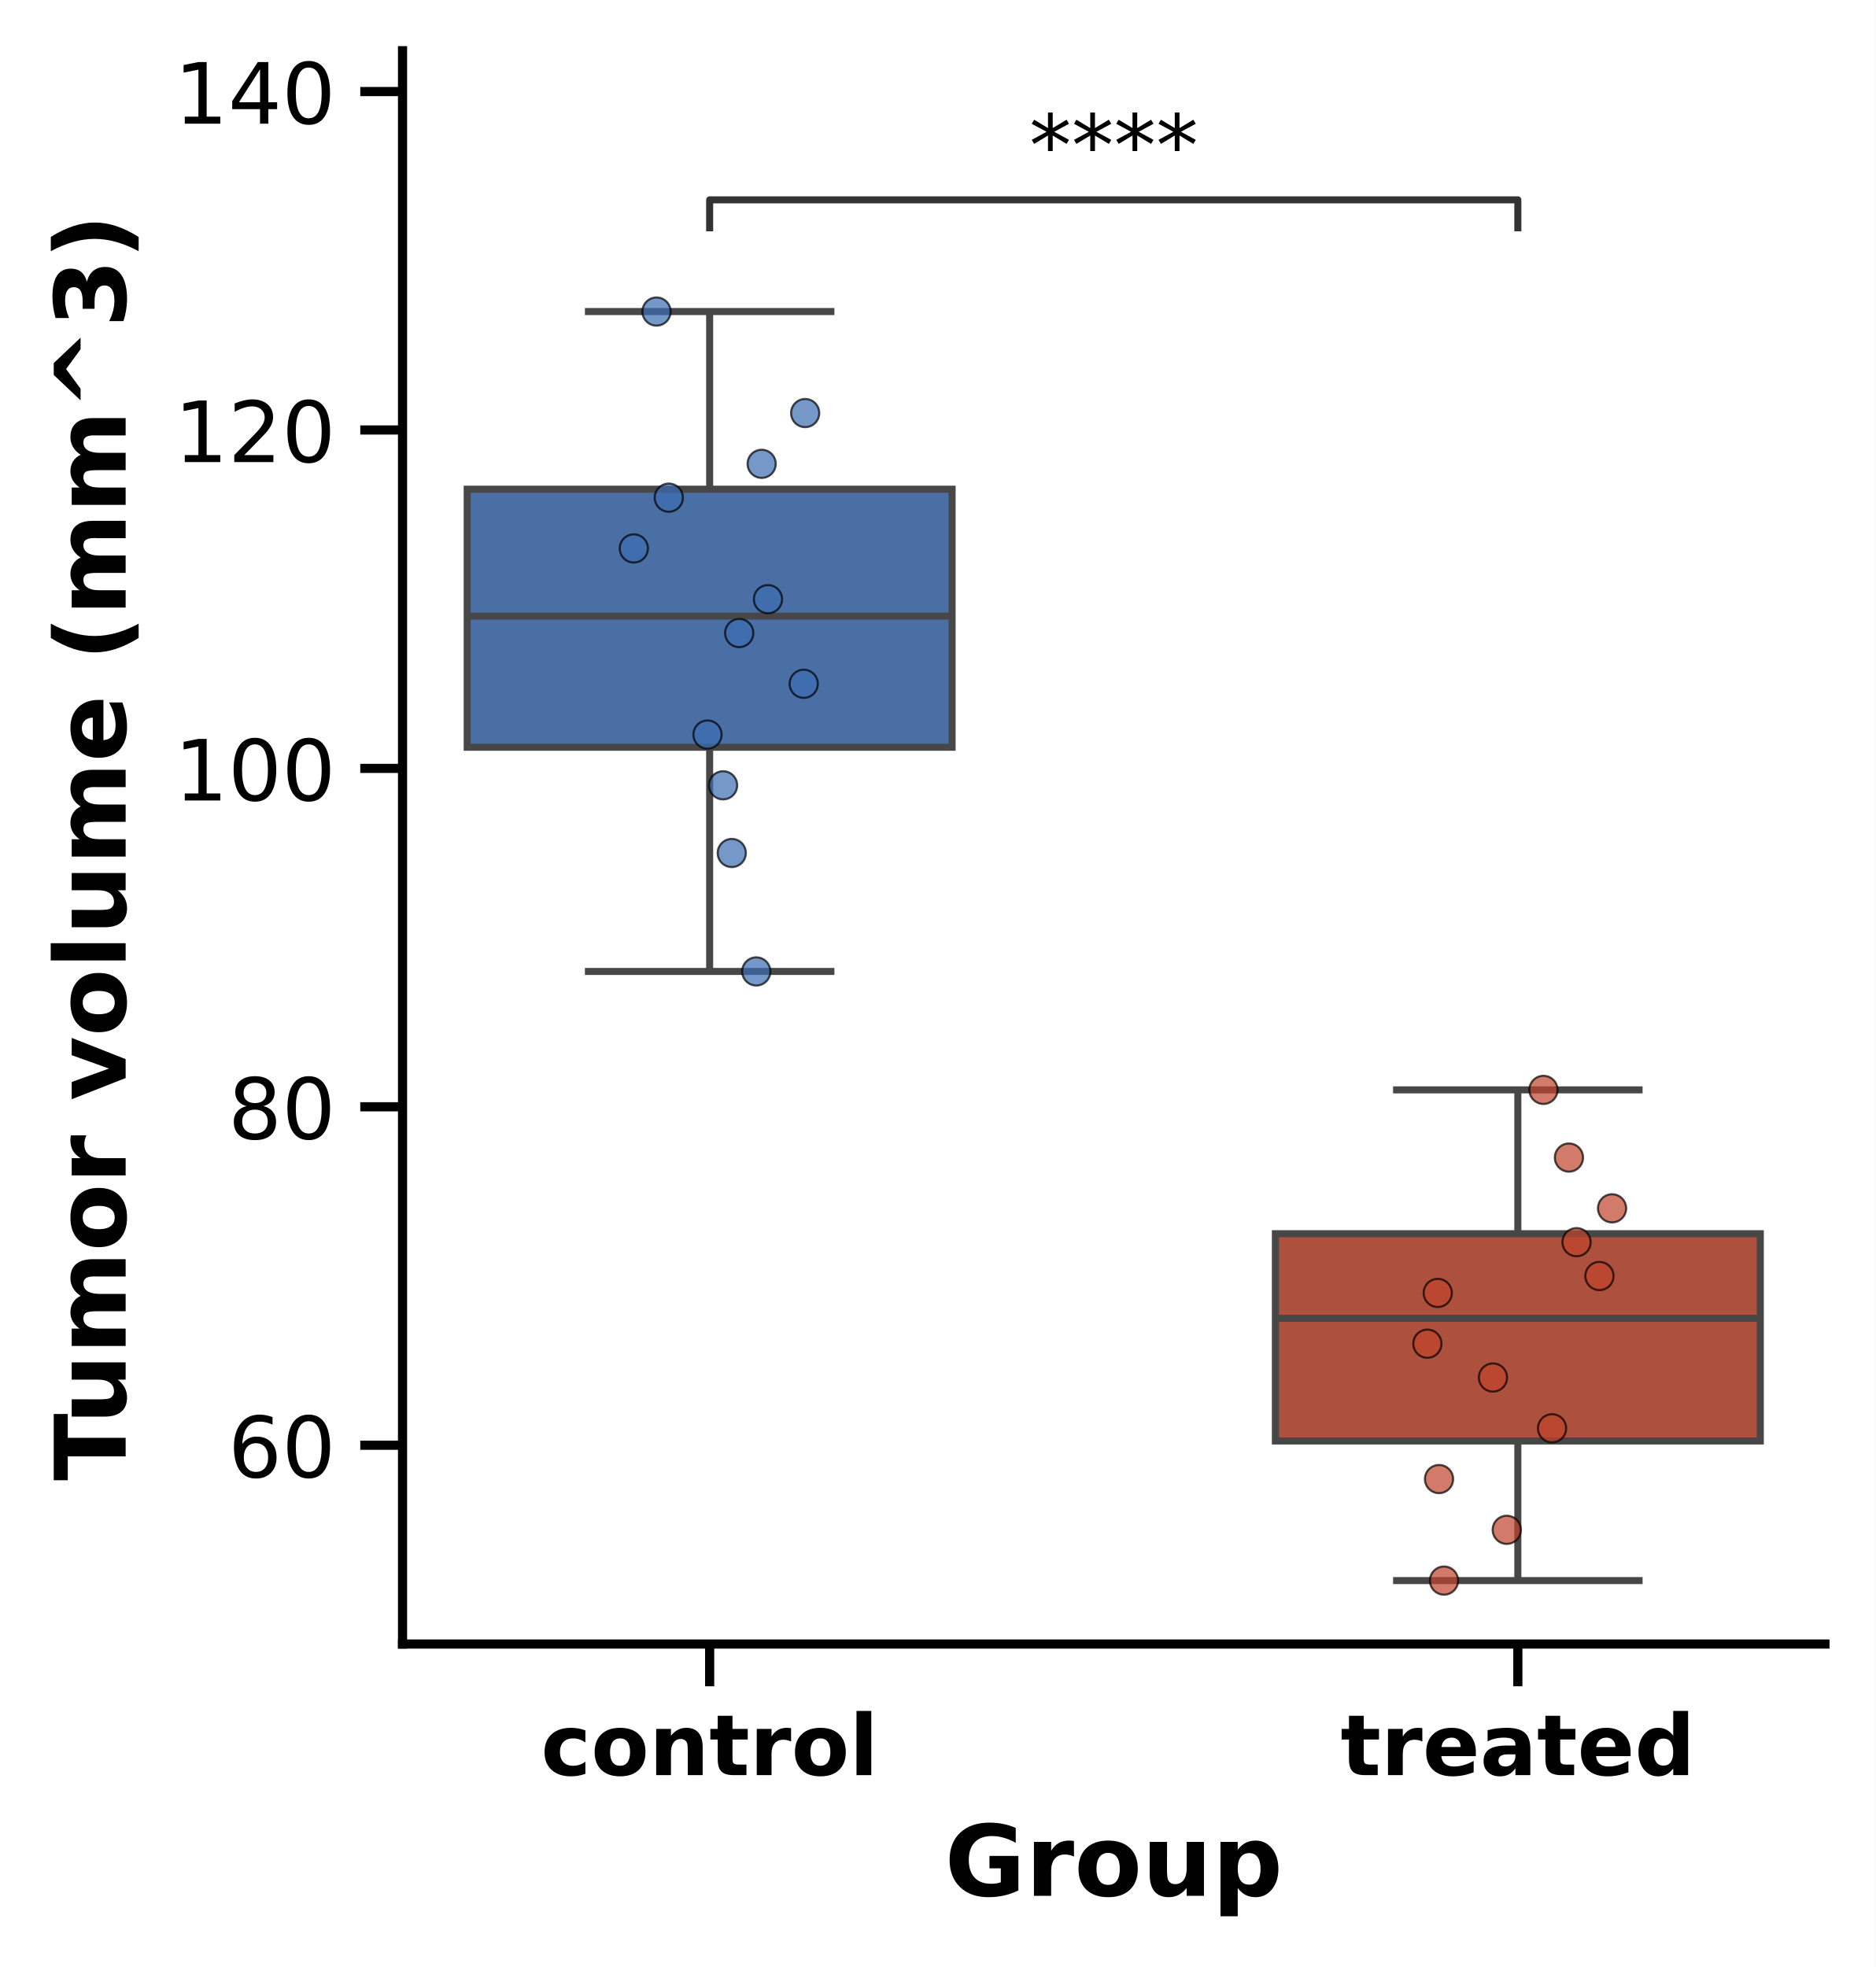
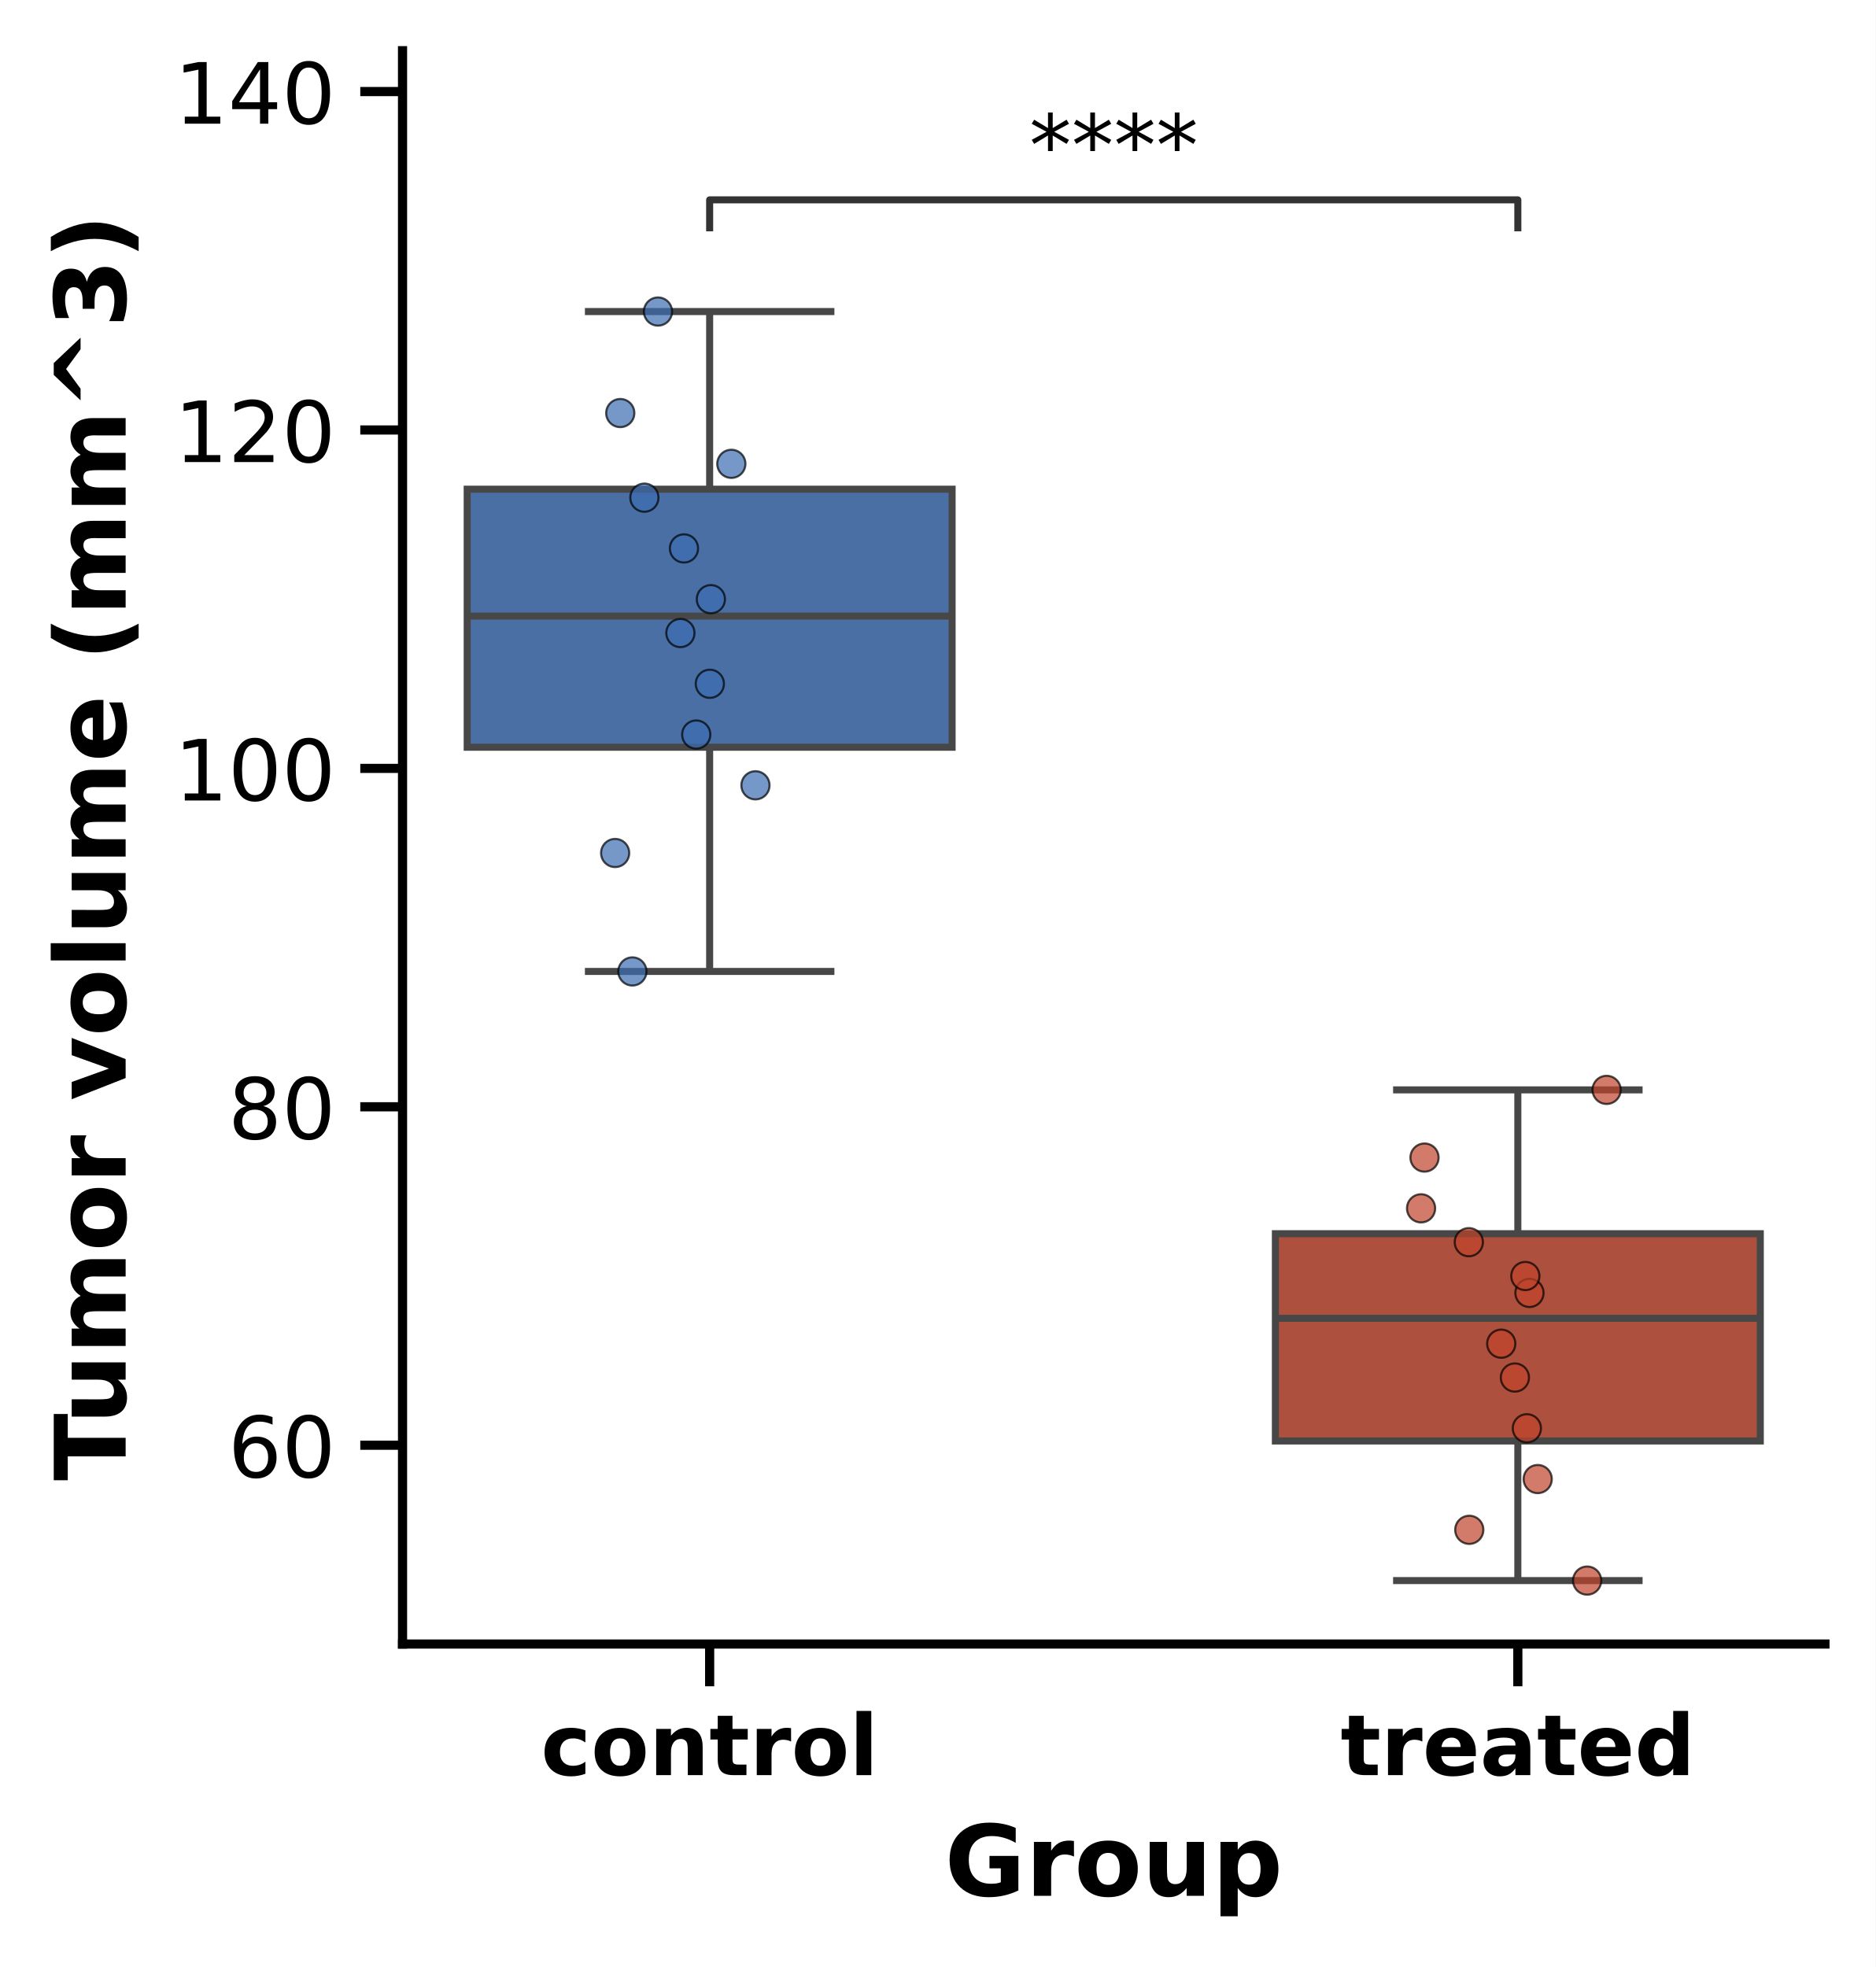
<svg xmlns="http://www.w3.org/2000/svg" xmlns:xlink="http://www.w3.org/1999/xlink" width="266.314pt" height="279.323pt" viewBox="0 0 266.314 279.323" version="1.1">
  <defs>
    <style type="text/css">*{stroke-linejoin: round; stroke-linecap: butt}</style>
  </defs>
  <g id="figure_1">
    <g id="patch_1">
      <path d="M 0 279.323  L 266.314 279.323  L 266.314 0  L 0 0  z " style="fill: #ffffff" />
    </g>
    <g id="axes_1">
      <g id="patch_2">
        <path d="M 57.154 233.46  L 259.114 233.46  L 259.114 7.2  L 57.154 7.2  z " style="fill: #ffffff" />
      </g>
      <g id="matplotlib.axis_1">
        <g id="xtick_1">
          <g id="line2d_1">
            <defs>
-               <path id="mb9edd3dee9" d="M 0 0  L 0 6  " style="stroke: #000000; stroke-width: 1.3" />
+               <path id="m0d1cd78331" d="M 0 0  L 0 6  " style="stroke: #000000; stroke-width: 1.3" />
            </defs>
            <g>
-               <use xlink:href="#mb9edd3dee9" x="100.759" y="233.46" style="stroke: #000000; stroke-width: 1.3" />
+               <use xlink:href="#m0d1cd78331" x="100.759" y="233.46" style="stroke: #000000; stroke-width: 1.3" />
            </g>
          </g>
          <g id="text_1">
            <g transform="translate(76.80344 252.0781) scale(0.12 -0.12)">
              <defs>
                <path id="DejaVuSans-Bold-63" d="M 3366 3391  L 3366 2478  Q 3138 2634 2908 2709  Q 2678 2784 2431 2784  Q 1963 2784 1702 2511  Q 1441 2238 1441 1747  Q 1441 1256 1702 982  Q 1963 709 2431 709  Q 2694 709 2930 787  Q 3166 866 3366 1019  L 3366 103  Q 3103 6 2833 -42  Q 2563 -91 2291 -91  Q 1344 -91 809 395  Q 275 881 275 1747  Q 275 2613 809 3098  Q 1344 3584 2291 3584  Q 2566 3584 2833 3536  Q 3100 3488 3366 3391  z " transform="scale(0.015625)" />
                <path id="DejaVuSans-Bold-6f" d="M 2203 2784  Q 1831 2784 1636 2517  Q 1441 2250 1441 1747  Q 1441 1244 1636 976  Q 1831 709 2203 709  Q 2569 709 2762 976  Q 2956 1244 2956 1747  Q 2956 2250 2762 2517  Q 2569 2784 2203 2784  z M 2203 3584  Q 3106 3584 3614 3096  Q 4122 2609 4122 1747  Q 4122 884 3614 396  Q 3106 -91 2203 -91  Q 1297 -91 786 396  Q 275 884 275 1747  Q 275 2609 786 3096  Q 1297 3584 2203 3584  z " transform="scale(0.015625)" />
                <path id="DejaVuSans-Bold-6e" d="M 4056 2131  L 4056 0  L 2931 0  L 2931 347  L 2931 1631  Q 2931 2084 2911 2256  Q 2891 2428 2841 2509  Q 2775 2619 2662 2680  Q 2550 2741 2406 2741  Q 2056 2741 1856 2470  Q 1656 2200 1656 1722  L 1656 0  L 538 0  L 538 3500  L 1656 3500  L 1656 2988  Q 1909 3294 2193 3439  Q 2478 3584 2822 3584  Q 3428 3584 3742 3212  Q 4056 2841 4056 2131  z " transform="scale(0.015625)" />
                <path id="DejaVuSans-Bold-74" d="M 1759 4494  L 1759 3500  L 2913 3500  L 2913 2700  L 1759 2700  L 1759 1216  Q 1759 972 1856 886  Q 1953 800 2241 800  L 2816 800  L 2816 0  L 1856 0  Q 1194 0 917 276  Q 641 553 641 1216  L 641 2700  L 84 2700  L 84 3500  L 641 3500  L 641 4494  L 1759 4494  z " transform="scale(0.015625)" />
                <path id="DejaVuSans-Bold-72" d="M 3138 2547  Q 2991 2616 2845 2648  Q 2700 2681 2553 2681  Q 2122 2681 1889 2404  Q 1656 2128 1656 1613  L 1656 0  L 538 0  L 538 3500  L 1656 3500  L 1656 2925  Q 1872 3269 2151 3426  Q 2431 3584 2822 3584  Q 2878 3584 2943 3579  Q 3009 3575 3134 3559  L 3138 2547  z " transform="scale(0.015625)" />
                <path id="DejaVuSans-Bold-6c" d="M 538 4863  L 1656 4863  L 1656 0  L 538 0  L 538 4863  z " transform="scale(0.015625)" />
              </defs>
              <use xlink:href="#DejaVuSans-Bold-63" />
              <use xlink:href="#DejaVuSans-Bold-6f" transform="translate(59.27734 0)" />
              <use xlink:href="#DejaVuSans-Bold-6e" transform="translate(127.9785 0)" />
              <use xlink:href="#DejaVuSans-Bold-74" transform="translate(199.1699 0)" />
              <use xlink:href="#DejaVuSans-Bold-72" transform="translate(246.9727 0)" />
              <use xlink:href="#DejaVuSans-Bold-6f" transform="translate(296.2891 0)" />
              <use xlink:href="#DejaVuSans-Bold-6c" transform="translate(364.9902 0)" />
            </g>
          </g>
        </g>
        <g id="xtick_2">
          <g id="line2d_2">
            <g>
-               <use xlink:href="#mb9edd3dee9" x="215.509" y="233.46" style="stroke: #000000; stroke-width: 1.3" />
+               <use xlink:href="#m0d1cd78331" x="215.509" y="233.46" style="stroke: #000000; stroke-width: 1.3" />
            </g>
          </g>
          <g id="text_2">
            <g transform="translate(190.3319 252.0781) scale(0.12 -0.12)">
              <defs>
                <path id="DejaVuSans-Bold-65" d="M 4031 1759  L 4031 1441  L 1416 1441  Q 1456 1047 1700 850  Q 1944 653 2381 653  Q 2734 653 3104 758  Q 3475 863 3866 1075  L 3866 213  Q 3469 63 3072 -14  Q 2675 -91 2278 -91  Q 1328 -91 801 392  Q 275 875 275 1747  Q 275 2603 792 3093  Q 1309 3584 2216 3584  Q 3041 3584 3536 3087  Q 4031 2591 4031 1759  z M 2881 2131  Q 2881 2450 2695 2645  Q 2509 2841 2209 2841  Q 1884 2841 1681 2658  Q 1478 2475 1428 2131  L 2881 2131  z " transform="scale(0.015625)" />
                <path id="DejaVuSans-Bold-61" d="M 2106 1575  Q 1756 1575 1579 1456  Q 1403 1338 1403 1106  Q 1403 894 1545 773  Q 1688 653 1941 653  Q 2256 653 2472 879  Q 2688 1106 2688 1447  L 2688 1575  L 2106 1575  z M 3816 1997  L 3816 0  L 2688 0  L 2688 519  Q 2463 200 2181 54  Q 1900 -91 1497 -91  Q 953 -91 614 226  Q 275 544 275 1050  Q 275 1666 698 1953  Q 1122 2241 2028 2241  L 2688 2241  L 2688 2328  Q 2688 2594 2478 2717  Q 2269 2841 1825 2841  Q 1466 2841 1156 2769  Q 847 2697 581 2553  L 581 3406  Q 941 3494 1303 3539  Q 1666 3584 2028 3584  Q 2975 3584 3395 3211  Q 3816 2838 3816 1997  z " transform="scale(0.015625)" />
                <path id="DejaVuSans-Bold-64" d="M 2919 2988  L 2919 4863  L 4044 4863  L 4044 0  L 2919 0  L 2919 506  Q 2688 197 2409 53  Q 2131 -91 1766 -91  Q 1119 -91 703 423  Q 288 938 288 1747  Q 288 2556 703 3070  Q 1119 3584 1766 3584  Q 2128 3584 2408 3439  Q 2688 3294 2919 2988  z M 2181 722  Q 2541 722 2730 984  Q 2919 1247 2919 1747  Q 2919 2247 2730 2509  Q 2541 2772 2181 2772  Q 1825 2772 1636 2509  Q 1447 2247 1447 1747  Q 1447 1247 1636 984  Q 1825 722 2181 722  z " transform="scale(0.015625)" />
              </defs>
              <use xlink:href="#DejaVuSans-Bold-74" />
              <use xlink:href="#DejaVuSans-Bold-72" transform="translate(47.80273 0)" />
              <use xlink:href="#DejaVuSans-Bold-65" transform="translate(97.11914 0)" />
              <use xlink:href="#DejaVuSans-Bold-61" transform="translate(164.9414 0)" />
              <use xlink:href="#DejaVuSans-Bold-74" transform="translate(232.4219 0)" />
              <use xlink:href="#DejaVuSans-Bold-65" transform="translate(280.2246 0)" />
              <use xlink:href="#DejaVuSans-Bold-64" transform="translate(348.0469 0)" />
            </g>
          </g>
        </g>
        <g id="text_3">
          <g transform="translate(134.1342 269.2116) scale(0.14 -0.14)">
            <defs>
              <path id="DejaVuSans-Bold-47" d="M 4781 347  Q 4331 128 3847 18  Q 3363 -91 2847 -91  Q 1681 -91 1000 561  Q 319 1213 319 2328  Q 319 3456 1012 4103  Q 1706 4750 2913 4750  Q 3378 4750 3804 4662  Q 4231 4575 4609 4403  L 4609 3438  Q 4219 3659 3833 3768  Q 3447 3878 3059 3878  Q 2341 3878 1952 3476  Q 1563 3075 1563 2328  Q 1563 1588 1938 1184  Q 2313 781 3003 781  Q 3191 781 3352 804  Q 3513 828 3641 878  L 3641 1784  L 2906 1784  L 2906 2591  L 4781 2591  L 4781 347  z " transform="scale(0.015625)" />
              <path id="DejaVuSans-Bold-75" d="M 500 1363  L 500 3500  L 1625 3500  L 1625 3150  Q 1625 2866 1622 2436  Q 1619 2006 1619 1863  Q 1619 1441 1641 1255  Q 1663 1069 1716 984  Q 1784 875 1895 815  Q 2006 756 2150 756  Q 2500 756 2700 1025  Q 2900 1294 2900 1772  L 2900 3500  L 4019 3500  L 4019 0  L 2900 0  L 2900 506  Q 2647 200 2364 54  Q 2081 -91 1741 -91  Q 1134 -91 817 281  Q 500 653 500 1363  z " transform="scale(0.015625)" />
              <path id="DejaVuSans-Bold-70" d="M 1656 506  L 1656 -1331  L 538 -1331  L 538 3500  L 1656 3500  L 1656 2988  Q 1888 3294 2169 3439  Q 2450 3584 2816 3584  Q 3463 3584 3878 3070  Q 4294 2556 4294 1747  Q 4294 938 3878 423  Q 3463 -91 2816 -91  Q 2450 -91 2169 54  Q 1888 200 1656 506  z M 2400 2772  Q 2041 2772 1848 2508  Q 1656 2244 1656 1747  Q 1656 1250 1848 986  Q 2041 722 2400 722  Q 2759 722 2948 984  Q 3138 1247 3138 1747  Q 3138 2247 2948 2509  Q 2759 2772 2400 2772  z " transform="scale(0.015625)" />
            </defs>
            <use xlink:href="#DejaVuSans-Bold-47" />
            <use xlink:href="#DejaVuSans-Bold-72" transform="translate(82.08008 0)" />
            <use xlink:href="#DejaVuSans-Bold-6f" transform="translate(131.3965 0)" />
            <use xlink:href="#DejaVuSans-Bold-75" transform="translate(200.0977 0)" />
            <use xlink:href="#DejaVuSans-Bold-70" transform="translate(271.2891 0)" />
          </g>
        </g>
      </g>
      <g id="matplotlib.axis_2">
        <g id="ytick_1">
          <g id="line2d_3">
            <defs>
-               <path id="m8c4ea1c4f3" d="M 0 0  L -6 0  " style="stroke: #000000; stroke-width: 1.3" />
+               <path id="md729c00828" d="M 0 0  L -6 0  " style="stroke: #000000; stroke-width: 1.3" />
            </defs>
            <g>
-               <use xlink:href="#m8c4ea1c4f3" x="57.154" y="205.227" style="stroke: #000000; stroke-width: 1.3" />
+               <use xlink:href="#md729c00828" x="57.154" y="205.227" style="stroke: #000000; stroke-width: 1.3" />
            </g>
          </g>
          <g id="text_4">
            <g transform="translate(32.38437 209.7862) scale(0.12 -0.12)">
              <defs>
                <path id="DejaVuSans-36" d="M 2113 2584  Q 1688 2584 1439 2293  Q 1191 2003 1191 1497  Q 1191 994 1439 701  Q 1688 409 2113 409  Q 2538 409 2786 701  Q 3034 994 3034 1497  Q 3034 2003 2786 2293  Q 2538 2584 2113 2584  z M 3366 4563  L 3366 3988  Q 3128 4100 2886 4159  Q 2644 4219 2406 4219  Q 1781 4219 1451 3797  Q 1122 3375 1075 2522  Q 1259 2794 1537 2939  Q 1816 3084 2150 3084  Q 2853 3084 3261 2657  Q 3669 2231 3669 1497  Q 3669 778 3244 343  Q 2819 -91 2113 -91  Q 1303 -91 875 529  Q 447 1150 447 2328  Q 447 3434 972 4092  Q 1497 4750 2381 4750  Q 2619 4750 2861 4703  Q 3103 4656 3366 4563  z " transform="scale(0.015625)" />
                <path id="DejaVuSans-30" d="M 2034 4250  Q 1547 4250 1301 3770  Q 1056 3291 1056 2328  Q 1056 1369 1301 889  Q 1547 409 2034 409  Q 2525 409 2770 889  Q 3016 1369 3016 2328  Q 3016 3291 2770 3770  Q 2525 4250 2034 4250  z M 2034 4750  Q 2819 4750 3233 4129  Q 3647 3509 3647 2328  Q 3647 1150 3233 529  Q 2819 -91 2034 -91  Q 1250 -91 836 529  Q 422 1150 422 2328  Q 422 3509 836 4129  Q 1250 4750 2034 4750  z " transform="scale(0.015625)" />
              </defs>
              <use xlink:href="#DejaVuSans-36" />
              <use xlink:href="#DejaVuSans-30" transform="translate(63.62305 0)" />
            </g>
          </g>
        </g>
        <g id="ytick_2">
          <g id="line2d_4">
            <g>
-               <use xlink:href="#m8c4ea1c4f3" x="57.154" y="157.171" style="stroke: #000000; stroke-width: 1.3" />
+               <use xlink:href="#md729c00828" x="57.154" y="157.171" style="stroke: #000000; stroke-width: 1.3" />
            </g>
          </g>
          <g id="text_5">
            <g transform="translate(32.38437 161.7302) scale(0.12 -0.12)">
              <defs>
                <path id="DejaVuSans-38" d="M 2034 2216  Q 1584 2216 1326 1975  Q 1069 1734 1069 1313  Q 1069 891 1326 650  Q 1584 409 2034 409  Q 2484 409 2743 651  Q 3003 894 3003 1313  Q 3003 1734 2745 1975  Q 2488 2216 2034 2216  z M 1403 2484  Q 997 2584 770 2862  Q 544 3141 544 3541  Q 544 4100 942 4425  Q 1341 4750 2034 4750  Q 2731 4750 3128 4425  Q 3525 4100 3525 3541  Q 3525 3141 3298 2862  Q 3072 2584 2669 2484  Q 3125 2378 3379 2068  Q 3634 1759 3634 1313  Q 3634 634 3220 271  Q 2806 -91 2034 -91  Q 1263 -91 848 271  Q 434 634 434 1313  Q 434 1759 690 2068  Q 947 2378 1403 2484  z M 1172 3481  Q 1172 3119 1398 2916  Q 1625 2713 2034 2713  Q 2441 2713 2670 2916  Q 2900 3119 2900 3481  Q 2900 3844 2670 4047  Q 2441 4250 2034 4250  Q 1625 4250 1398 4047  Q 1172 3844 1172 3481  z " transform="scale(0.015625)" />
              </defs>
              <use xlink:href="#DejaVuSans-38" />
              <use xlink:href="#DejaVuSans-30" transform="translate(63.62305 0)" />
            </g>
          </g>
        </g>
        <g id="ytick_3">
          <g id="line2d_5">
            <g>
-               <use xlink:href="#m8c4ea1c4f3" x="57.154" y="109.115" style="stroke: #000000; stroke-width: 1.3" />
+               <use xlink:href="#md729c00828" x="57.154" y="109.115" style="stroke: #000000; stroke-width: 1.3" />
            </g>
          </g>
          <g id="text_6">
            <g transform="translate(24.74938 113.6742) scale(0.12 -0.12)">
              <defs>
                <path id="DejaVuSans-31" d="M 794 531  L 1825 531  L 1825 4091  L 703 3866  L 703 4441  L 1819 4666  L 2450 4666  L 2450 531  L 3481 531  L 3481 0  L 794 0  L 794 531  z " transform="scale(0.015625)" />
              </defs>
              <use xlink:href="#DejaVuSans-31" />
              <use xlink:href="#DejaVuSans-30" transform="translate(63.62305 0)" />
              <use xlink:href="#DejaVuSans-30" transform="translate(127.2461 0)" />
            </g>
          </g>
        </g>
        <g id="ytick_4">
          <g id="line2d_6">
            <g>
-               <use xlink:href="#m8c4ea1c4f3" x="57.154" y="61.059" style="stroke: #000000; stroke-width: 1.3" />
+               <use xlink:href="#md729c00828" x="57.154" y="61.059" style="stroke: #000000; stroke-width: 1.3" />
            </g>
          </g>
          <g id="text_7">
            <g transform="translate(24.74938 65.61825) scale(0.12 -0.12)">
              <defs>
                <path id="DejaVuSans-32" d="M 1228 531  L 3431 531  L 3431 0  L 469 0  L 469 531  Q 828 903 1448 1529  Q 2069 2156 2228 2338  Q 2531 2678 2651 2914  Q 2772 3150 2772 3378  Q 2772 3750 2511 3984  Q 2250 4219 1831 4219  Q 1534 4219 1204 4116  Q 875 4013 500 3803  L 500 4441  Q 881 4594 1212 4672  Q 1544 4750 1819 4750  Q 2544 4750 2975 4387  Q 3406 4025 3406 3419  Q 3406 3131 3298 2873  Q 3191 2616 2906 2266  Q 2828 2175 2409 1742  Q 1991 1309 1228 531  z " transform="scale(0.015625)" />
              </defs>
              <use xlink:href="#DejaVuSans-31" />
              <use xlink:href="#DejaVuSans-32" transform="translate(63.62305 0)" />
              <use xlink:href="#DejaVuSans-30" transform="translate(127.2461 0)" />
            </g>
          </g>
        </g>
        <g id="ytick_5">
          <g id="line2d_7">
            <g>
-               <use xlink:href="#m8c4ea1c4f3" x="57.154" y="13.003" style="stroke: #000000; stroke-width: 1.3" />
+               <use xlink:href="#md729c00828" x="57.154" y="13.003" style="stroke: #000000; stroke-width: 1.3" />
            </g>
          </g>
          <g id="text_8">
            <g transform="translate(24.74938 17.56228) scale(0.12 -0.12)">
              <defs>
                <path id="DejaVuSans-34" d="M 2419 4116  L 825 1625  L 2419 1625  L 2419 4116  z M 2253 4666  L 3047 4666  L 3047 1625  L 3713 1625  L 3713 1100  L 3047 1100  L 3047 0  L 2419 0  L 2419 1100  L 313 1100  L 313 1709  L 2253 4666  z " transform="scale(0.015625)" />
              </defs>
              <use xlink:href="#DejaVuSans-31" />
              <use xlink:href="#DejaVuSans-34" transform="translate(63.62305 0)" />
              <use xlink:href="#DejaVuSans-30" transform="translate(127.2461 0)" />
            </g>
          </g>
        </g>
        <g id="text_9">
          <g transform="translate(17.83781 210.268) rotate(-90) scale(0.14 -0.14)">
            <defs>
              <path id="DejaVuSans-Bold-54" d="M 31 4666  L 4331 4666  L 4331 3756  L 2784 3756  L 2784 0  L 1581 0  L 1581 3756  L 31 3756  L 31 4666  z " transform="scale(0.015625)" />
              <path id="DejaVuSans-Bold-6d" d="M 3781 2919  Q 3994 3244 4286 3414  Q 4578 3584 4928 3584  Q 5531 3584 5847 3212  Q 6163 2841 6163 2131  L 6163 0  L 5038 0  L 5038 1825  Q 5041 1866 5042 1909  Q 5044 1953 5044 2034  Q 5044 2406 4934 2573  Q 4825 2741 4581 2741  Q 4263 2741 4089 2478  Q 3916 2216 3909 1719  L 3909 0  L 2784 0  L 2784 1825  Q 2784 2406 2684 2573  Q 2584 2741 2328 2741  Q 2006 2741 1831 2477  Q 1656 2213 1656 1722  L 1656 0  L 531 0  L 531 3500  L 1656 3500  L 1656 2988  Q 1863 3284 2130 3434  Q 2397 3584 2719 3584  Q 3081 3584 3359 3409  Q 3638 3234 3781 2919  z " transform="scale(0.015625)" />
              <path id="DejaVuSans-Bold-20" transform="scale(0.015625)" />
              <path id="DejaVuSans-Bold-76" d="M 97 3500  L 1216 3500  L 2088 1081  L 2956 3500  L 4078 3500  L 2700 0  L 1472 0  L 97 3500  z " transform="scale(0.015625)" />
              <path id="DejaVuSans-Bold-28" d="M 2413 -844  L 1484 -844  Q 1006 -72 778 623  Q 550 1319 550 2003  Q 550 2688 779 3389  Q 1009 4091 1484 4856  L 2413 4856  Q 2013 4116 1813 3408  Q 1613 2700 1613 2009  Q 1613 1319 1811 609  Q 2009 -100 2413 -844  z " transform="scale(0.015625)" />
              <path id="DejaVuSans-Bold-5e" d="M 3066 4666  L 4716 2925  L 3963 2925  L 2681 3866  L 1403 2925  L 647 2925  L 2297 4666  L 3066 4666  z " transform="scale(0.015625)" />
              <path id="DejaVuSans-Bold-33" d="M 2981 2516  Q 3453 2394 3698 2092  Q 3944 1791 3944 1325  Q 3944 631 3412 270  Q 2881 -91 1863 -91  Q 1503 -91 1142 -33  Q 781 25 428 141  L 428 1069  Q 766 900 1098 814  Q 1431 728 1753 728  Q 2231 728 2486 893  Q 2741 1059 2741 1369  Q 2741 1688 2480 1852  Q 2219 2016 1709 2016  L 1228 2016  L 1228 2791  L 1734 2791  Q 2188 2791 2409 2933  Q 2631 3075 2631 3366  Q 2631 3634 2415 3781  Q 2200 3928 1806 3928  Q 1516 3928 1219 3862  Q 922 3797 628 3669  L 628 4550  Q 984 4650 1334 4700  Q 1684 4750 2022 4750  Q 2931 4750 3382 4451  Q 3834 4153 3834 3553  Q 3834 3144 3618 2883  Q 3403 2622 2981 2516  z " transform="scale(0.015625)" />
              <path id="DejaVuSans-Bold-29" d="M 513 -844  Q 913 -100 1113 609  Q 1313 1319 1313 2009  Q 1313 2700 1113 3408  Q 913 4116 513 4856  L 1441 4856  Q 1916 4091 2145 3389  Q 2375 2688 2375 2003  Q 2375 1319 2147 623  Q 1919 -72 1441 -844  L 513 -844  z " transform="scale(0.015625)" />
            </defs>
            <use xlink:href="#DejaVuSans-Bold-54" />
            <use xlink:href="#DejaVuSans-Bold-75" transform="translate(57.21289 0)" />
            <use xlink:href="#DejaVuSans-Bold-6d" transform="translate(128.4043 0)" />
            <use xlink:href="#DejaVuSans-Bold-6f" transform="translate(232.6035 0)" />
            <use xlink:href="#DejaVuSans-Bold-72" transform="translate(301.3047 0)" />
            <use xlink:href="#DejaVuSans-Bold-20" transform="translate(350.6211 0)" />
            <use xlink:href="#DejaVuSans-Bold-76" transform="translate(385.4355 0)" />
            <use xlink:href="#DejaVuSans-Bold-6f" transform="translate(450.6211 0)" />
            <use xlink:href="#DejaVuSans-Bold-6c" transform="translate(519.3223 0)" />
            <use xlink:href="#DejaVuSans-Bold-75" transform="translate(553.5996 0)" />
            <use xlink:href="#DejaVuSans-Bold-6d" transform="translate(624.791 0)" />
            <use xlink:href="#DejaVuSans-Bold-65" transform="translate(728.9902 0)" />
            <use xlink:href="#DejaVuSans-Bold-20" transform="translate(796.8125 0)" />
            <use xlink:href="#DejaVuSans-Bold-28" transform="translate(831.627 0)" />
            <use xlink:href="#DejaVuSans-Bold-6d" transform="translate(877.3301 0)" />
            <use xlink:href="#DejaVuSans-Bold-6d" transform="translate(981.5293 0)" />
            <use xlink:href="#DejaVuSans-Bold-5e" transform="translate(1085.729 0)" />
            <use xlink:href="#DejaVuSans-Bold-33" transform="translate(1169.518 0)" />
            <use xlink:href="#DejaVuSans-Bold-29" transform="translate(1239.098 0)" />
          </g>
        </g>
      </g>
      <g id="patch_3">
-         <path d="M 66.334 106.112  L 135.184 106.112  L 135.184 69.469  L 66.334 69.469  L 66.334 106.112  z " clip-path="url(#pd83d3ed3c7)" style="fill: #4a6fa4; stroke: #474747; stroke-linejoin: miter" />
+         <path d="M 66.334 106.112  L 135.184 106.112  L 135.184 69.469  L 66.334 69.469  L 66.334 106.112  z " clip-path="url(#p537d7ab6e8)" style="fill: #4a6fa4; stroke: #474747; stroke-linejoin: miter" />
      </g>
      <g id="line2d_8">
-         <path d="M 100.759 106.112  L 100.759 137.949  " clip-path="url(#pd83d3ed3c7)" style="fill: none; stroke: #474747" />
+         <path d="M 100.759 106.112  L 100.759 137.949  " clip-path="url(#p537d7ab6e8)" style="fill: none; stroke: #474747" />
      </g>
      <g id="line2d_9">
-         <path d="M 100.759 69.469  L 100.759 44.24  " clip-path="url(#pd83d3ed3c7)" style="fill: none; stroke: #474747" />
+         <path d="M 100.759 69.469  L 100.759 44.24  " clip-path="url(#p537d7ab6e8)" style="fill: none; stroke: #474747" />
      </g>
      <g id="line2d_10">
-         <path d="M 83.547 137.949  L 117.972 137.949  " clip-path="url(#pd83d3ed3c7)" style="fill: none; stroke: #474747; stroke-linecap: square" />
+         <path d="M 83.547 137.949  L 117.972 137.949  " clip-path="url(#p537d7ab6e8)" style="fill: none; stroke: #474747; stroke-linecap: square" />
      </g>
      <g id="line2d_11">
-         <path d="M 83.547 44.24  L 117.972 44.24  " clip-path="url(#pd83d3ed3c7)" style="fill: none; stroke: #474747; stroke-linecap: square" />
+         <path d="M 83.547 44.24  L 117.972 44.24  " clip-path="url(#p537d7ab6e8)" style="fill: none; stroke: #474747; stroke-linecap: square" />
      </g>
      <g id="line2d_12" />
      <g id="patch_4">
-         <path d="M 181.084 204.626  L 249.934 204.626  L 249.934 175.192  L 181.084 175.192  L 181.084 204.626  z " clip-path="url(#pd83d3ed3c7)" style="fill: #ae503e; stroke: #474747; stroke-linejoin: miter" />
+         <path d="M 181.084 204.626  L 249.934 204.626  L 249.934 175.192  L 181.084 175.192  L 181.084 204.626  z " clip-path="url(#p537d7ab6e8)" style="fill: #ae503e; stroke: #474747; stroke-linejoin: miter" />
      </g>
      <g id="line2d_13">
-         <path d="M 215.509 204.626  L 215.509 224.45  " clip-path="url(#pd83d3ed3c7)" style="fill: none; stroke: #474747" />
+         <path d="M 215.509 204.626  L 215.509 224.45  " clip-path="url(#p537d7ab6e8)" style="fill: none; stroke: #474747" />
      </g>
      <g id="line2d_14">
-         <path d="M 215.509 175.192  L 215.509 154.768  " clip-path="url(#pd83d3ed3c7)" style="fill: none; stroke: #474747" />
+         <path d="M 215.509 175.192  L 215.509 154.768  " clip-path="url(#p537d7ab6e8)" style="fill: none; stroke: #474747" />
      </g>
      <g id="line2d_15">
-         <path d="M 198.297 224.45  L 232.722 224.45  " clip-path="url(#pd83d3ed3c7)" style="fill: none; stroke: #474747; stroke-linecap: square" />
+         <path d="M 198.297 224.45  L 232.722 224.45  " clip-path="url(#p537d7ab6e8)" style="fill: none; stroke: #474747; stroke-linecap: square" />
      </g>
      <g id="line2d_16">
-         <path d="M 198.297 154.768  L 232.722 154.768  " clip-path="url(#pd83d3ed3c7)" style="fill: none; stroke: #474747; stroke-linecap: square" />
+         <path d="M 198.297 154.768  L 232.722 154.768  " clip-path="url(#p537d7ab6e8)" style="fill: none; stroke: #474747; stroke-linecap: square" />
      </g>
      <g id="line2d_17" />
      <g id="line2d_18">
        <path d="M 100.759 32.346  L 100.759 28.381  L 215.509 28.381  L 215.509 32.346  " style="fill: none; stroke: #333333; stroke-linecap: square" />
      </g>
      <g id="line2d_19">
-         <path d="M 66.334 87.49  L 135.184 87.49  " clip-path="url(#pd83d3ed3c7)" style="fill: none; stroke: #474747" />
+         <path d="M 66.334 87.49  L 135.184 87.49  " clip-path="url(#p537d7ab6e8)" style="fill: none; stroke: #474747" />
      </g>
      <g id="line2d_20">
-         <path d="M 181.084 187.206  L 249.934 187.206  " clip-path="url(#pd83d3ed3c7)" style="fill: none; stroke: #474747" />
+         <path d="M 181.084 187.206  L 249.934 187.206  " clip-path="url(#p537d7ab6e8)" style="fill: none; stroke: #474747" />
      </g>
      <g id="patch_5">
        <path d="M 57.154 233.46  L 57.154 7.2  " style="fill: none; stroke: #000000; stroke-width: 1.3; stroke-linejoin: miter; stroke-linecap: square" />
      </g>
      <g id="patch_6">
        <path d="M 57.154 233.46  L 259.114 233.46  " style="fill: none; stroke: #000000; stroke-width: 1.3; stroke-linejoin: miter; stroke-linecap: square" />
      </g>
      <g id="PathCollection_1">
        <defs>
-           <path id="C0_0_ee748551ed" d="M 0 2  C 0.53 2 1.039 1.789 1.414 1.414  C 1.789 1.039 2 0.53 2 -0  C 2 -0.53 1.789 -1.039 1.414 -1.414  C 1.039 -1.789 0.53 -2 0 -2  C -0.53 -2 -1.039 -1.789 -1.414 -1.414  C -1.789 -1.039 -2 -0.53 -2 0  C -2 0.53 -1.789 1.039 -1.414 1.414  C -1.039 1.789 -0.53 2 0 2  z " />
+           <path id="C0_0_dbcf520156" d="M 0 2  C 0.53 2 1.039 1.789 1.414 1.414  C 1.789 1.039 2 0.53 2 -0  C 2 -0.53 1.789 -1.039 1.414 -1.414  C 1.039 -1.789 0.53 -2 0 -2  C -0.53 -2 -1.039 -1.789 -1.414 -1.414  C -1.789 -1.039 -2 -0.53 -2 0  C -2 0.53 -1.789 1.039 -1.414 1.414  C -1.039 1.789 -0.53 2 0 2  z " />
        </defs>
-         <g clip-path="url(#pd83d3ed3c7)">
-           <use xlink:href="#C0_0_ee748551ed" x="100.455" y="104.31" style="fill: #3b6db3; fill-opacity: 0.7; stroke: #000000; stroke-opacity: 0.7; stroke-width: 0.3" />
-         </g>
-         <g clip-path="url(#pd83d3ed3c7)">
-           <use xlink:href="#C0_0_ee748551ed" x="108.144" y="65.865" style="fill: #3b6db3; fill-opacity: 0.7; stroke: #000000; stroke-opacity: 0.7; stroke-width: 0.3" />
-         </g>
-         <g clip-path="url(#pd83d3ed3c7)">
-           <use xlink:href="#C0_0_ee748551ed" x="103.9" y="121.129" style="fill: #3b6db3; fill-opacity: 0.7; stroke: #000000; stroke-opacity: 0.7; stroke-width: 0.3" />
-         </g>
-         <g clip-path="url(#pd83d3ed3c7)">
-           <use xlink:href="#C0_0_ee748551ed" x="109.04" y="85.087" style="fill: #3b6db3; fill-opacity: 0.7; stroke: #000000; stroke-opacity: 0.7; stroke-width: 0.3" />
-         </g>
-         <g clip-path="url(#pd83d3ed3c7)">
-           <use xlink:href="#C0_0_ee748551ed" x="93.215" y="44.24" style="fill: #3b6db3; fill-opacity: 0.7; stroke: #000000; stroke-opacity: 0.7; stroke-width: 0.3" />
-         </g>
-         <g clip-path="url(#pd83d3ed3c7)">
-           <use xlink:href="#C0_0_ee748551ed" x="107.379" y="137.949" style="fill: #3b6db3; fill-opacity: 0.7; stroke: #000000; stroke-opacity: 0.7; stroke-width: 0.3" />
-         </g>
-         <g clip-path="url(#pd83d3ed3c7)">
-           <use xlink:href="#C0_0_ee748551ed" x="114.114" y="97.101" style="fill: #3b6db3; fill-opacity: 0.7; stroke: #000000; stroke-opacity: 0.7; stroke-width: 0.3" />
-         </g>
-         <g clip-path="url(#pd83d3ed3c7)">
-           <use xlink:href="#C0_0_ee748551ed" x="89.991" y="77.879" style="fill: #3b6db3; fill-opacity: 0.7; stroke: #000000; stroke-opacity: 0.7; stroke-width: 0.3" />
-         </g>
-         <g clip-path="url(#pd83d3ed3c7)">
-           <use xlink:href="#C0_0_ee748551ed" x="102.668" y="111.518" style="fill: #3b6db3; fill-opacity: 0.7; stroke: #000000; stroke-opacity: 0.7; stroke-width: 0.3" />
-         </g>
-         <g clip-path="url(#pd83d3ed3c7)">
-           <use xlink:href="#C0_0_ee748551ed" x="114.321" y="58.656" style="fill: #3b6db3; fill-opacity: 0.7; stroke: #000000; stroke-opacity: 0.7; stroke-width: 0.3" />
-         </g>
-         <g clip-path="url(#pd83d3ed3c7)">
-           <use xlink:href="#C0_0_ee748551ed" x="104.955" y="89.893" style="fill: #3b6db3; fill-opacity: 0.7; stroke: #000000; stroke-opacity: 0.7; stroke-width: 0.3" />
-         </g>
-         <g clip-path="url(#pd83d3ed3c7)">
-           <use xlink:href="#C0_0_ee748551ed" x="94.96" y="70.67" style="fill: #3b6db3; fill-opacity: 0.7; stroke: #000000; stroke-opacity: 0.7; stroke-width: 0.3" />
+         <g clip-path="url(#p537d7ab6e8)">
+           <use xlink:href="#C0_0_dbcf520156" x="98.854" y="104.31" style="fill: #3b6db3; fill-opacity: 0.7; stroke: #000000; stroke-opacity: 0.7; stroke-width: 0.3" />
+         </g>
+         <g clip-path="url(#p537d7ab6e8)">
+           <use xlink:href="#C0_0_dbcf520156" x="103.839" y="65.865" style="fill: #3b6db3; fill-opacity: 0.7; stroke: #000000; stroke-opacity: 0.7; stroke-width: 0.3" />
+         </g>
+         <g clip-path="url(#p537d7ab6e8)">
+           <use xlink:href="#C0_0_dbcf520156" x="87.341" y="121.129" style="fill: #3b6db3; fill-opacity: 0.7; stroke: #000000; stroke-opacity: 0.7; stroke-width: 0.3" />
+         </g>
+         <g clip-path="url(#p537d7ab6e8)">
+           <use xlink:href="#C0_0_dbcf520156" x="100.932" y="85.087" style="fill: #3b6db3; fill-opacity: 0.7; stroke: #000000; stroke-opacity: 0.7; stroke-width: 0.3" />
+         </g>
+         <g clip-path="url(#p537d7ab6e8)">
+           <use xlink:href="#C0_0_dbcf520156" x="93.423" y="44.24" style="fill: #3b6db3; fill-opacity: 0.7; stroke: #000000; stroke-opacity: 0.7; stroke-width: 0.3" />
+         </g>
+         <g clip-path="url(#p537d7ab6e8)">
+           <use xlink:href="#C0_0_dbcf520156" x="89.788" y="137.949" style="fill: #3b6db3; fill-opacity: 0.7; stroke: #000000; stroke-opacity: 0.7; stroke-width: 0.3" />
+         </g>
+         <g clip-path="url(#p537d7ab6e8)">
+           <use xlink:href="#C0_0_dbcf520156" x="100.785" y="97.101" style="fill: #3b6db3; fill-opacity: 0.7; stroke: #000000; stroke-opacity: 0.7; stroke-width: 0.3" />
+         </g>
+         <g clip-path="url(#p537d7ab6e8)">
+           <use xlink:href="#C0_0_dbcf520156" x="97.112" y="77.879" style="fill: #3b6db3; fill-opacity: 0.7; stroke: #000000; stroke-opacity: 0.7; stroke-width: 0.3" />
+         </g>
+         <g clip-path="url(#p537d7ab6e8)">
+           <use xlink:href="#C0_0_dbcf520156" x="107.263" y="111.518" style="fill: #3b6db3; fill-opacity: 0.7; stroke: #000000; stroke-opacity: 0.7; stroke-width: 0.3" />
+         </g>
+         <g clip-path="url(#p537d7ab6e8)">
+           <use xlink:href="#C0_0_dbcf520156" x="88.068" y="58.656" style="fill: #3b6db3; fill-opacity: 0.7; stroke: #000000; stroke-opacity: 0.7; stroke-width: 0.3" />
+         </g>
+         <g clip-path="url(#p537d7ab6e8)">
+           <use xlink:href="#C0_0_dbcf520156" x="96.606" y="89.893" style="fill: #3b6db3; fill-opacity: 0.7; stroke: #000000; stroke-opacity: 0.7; stroke-width: 0.3" />
+         </g>
+         <g clip-path="url(#p537d7ab6e8)">
+           <use xlink:href="#C0_0_dbcf520156" x="91.491" y="70.67" style="fill: #3b6db3; fill-opacity: 0.7; stroke: #000000; stroke-opacity: 0.7; stroke-width: 0.3" />
        </g>
      </g>
      <g id="PathCollection_2">
        <defs>
-           <path id="C1_0_a7c7c51b53" d="M 0 2  C 0.53 2 1.039 1.789 1.414 1.414  C 1.789 1.039 2 0.53 2 -0  C 2 -0.53 1.789 -1.039 1.414 -1.414  C 1.039 -1.789 0.53 -2 0 -2  C -0.53 -2 -1.039 -1.789 -1.414 -1.414  C -1.789 -1.039 -2 -0.53 -2 0  C -2 0.53 -1.789 1.039 -1.414 1.414  C -1.039 1.789 -0.53 2 0 2  z " />
+           <path id="C1_0_5f930c20d2" d="M 0 2  C 0.53 2 1.039 1.789 1.414 1.414  C 1.789 1.039 2 0.53 2 -0  C 2 -0.53 1.789 -1.039 1.414 -1.414  C 1.039 -1.789 0.53 -2 0 -2  C -0.53 -2 -1.039 -1.789 -1.414 -1.414  C -1.789 -1.039 -2 -0.53 -2 0  C -2 0.53 -1.789 1.039 -1.414 1.414  C -1.039 1.789 -0.53 2 0 2  z " />
        </defs>
-         <g clip-path="url(#pd83d3ed3c7)">
-           <use xlink:href="#C1_0_a7c7c51b53" x="223.844" y="176.394" style="fill: #c1432b; fill-opacity: 0.7; stroke: #000000; stroke-opacity: 0.7; stroke-width: 0.3" />
-         </g>
-         <g clip-path="url(#pd83d3ed3c7)">
-           <use xlink:href="#C1_0_a7c7c51b53" x="211.977" y="195.616" style="fill: #c1432b; fill-opacity: 0.7; stroke: #000000; stroke-opacity: 0.7; stroke-width: 0.3" />
-         </g>
-         <g clip-path="url(#pd83d3ed3c7)">
-           <use xlink:href="#C1_0_a7c7c51b53" x="219.145" y="154.768" style="fill: #c1432b; fill-opacity: 0.7; stroke: #000000; stroke-opacity: 0.7; stroke-width: 0.3" />
-         </g>
-         <g clip-path="url(#pd83d3ed3c7)">
-           <use xlink:href="#C1_0_a7c7c51b53" x="204.319" y="210.033" style="fill: #c1432b; fill-opacity: 0.7; stroke: #000000; stroke-opacity: 0.7; stroke-width: 0.3" />
-         </g>
-         <g clip-path="url(#pd83d3ed3c7)">
-           <use xlink:href="#C1_0_a7c7c51b53" x="204.138" y="183.602" style="fill: #c1432b; fill-opacity: 0.7; stroke: #000000; stroke-opacity: 0.7; stroke-width: 0.3" />
-         </g>
-         <g clip-path="url(#pd83d3ed3c7)">
-           <use xlink:href="#C1_0_a7c7c51b53" x="222.765" y="164.38" style="fill: #c1432b; fill-opacity: 0.7; stroke: #000000; stroke-opacity: 0.7; stroke-width: 0.3" />
-         </g>
-         <g clip-path="url(#pd83d3ed3c7)">
-           <use xlink:href="#C1_0_a7c7c51b53" x="205.026" y="224.45" style="fill: #c1432b; fill-opacity: 0.7; stroke: #000000; stroke-opacity: 0.7; stroke-width: 0.3" />
-         </g>
-         <g clip-path="url(#pd83d3ed3c7)">
-           <use xlink:href="#C1_0_a7c7c51b53" x="202.666" y="190.81" style="fill: #c1432b; fill-opacity: 0.7; stroke: #000000; stroke-opacity: 0.7; stroke-width: 0.3" />
-         </g>
-         <g clip-path="url(#pd83d3ed3c7)">
-           <use xlink:href="#C1_0_a7c7c51b53" x="228.887" y="171.588" style="fill: #c1432b; fill-opacity: 0.7; stroke: #000000; stroke-opacity: 0.7; stroke-width: 0.3" />
-         </g>
-         <g clip-path="url(#pd83d3ed3c7)">
-           <use xlink:href="#C1_0_a7c7c51b53" x="220.366" y="202.824" style="fill: #c1432b; fill-opacity: 0.7; stroke: #000000; stroke-opacity: 0.7; stroke-width: 0.3" />
-         </g>
-         <g clip-path="url(#pd83d3ed3c7)">
-           <use xlink:href="#C1_0_a7c7c51b53" x="227.093" y="181.199" style="fill: #c1432b; fill-opacity: 0.7; stroke: #000000; stroke-opacity: 0.7; stroke-width: 0.3" />
-         </g>
-         <g clip-path="url(#pd83d3ed3c7)">
-           <use xlink:href="#C1_0_a7c7c51b53" x="213.935" y="217.241" style="fill: #c1432b; fill-opacity: 0.7; stroke: #000000; stroke-opacity: 0.7; stroke-width: 0.3" />
+         <g clip-path="url(#p537d7ab6e8)">
+           <use xlink:href="#C1_0_5f930c20d2" x="208.548" y="176.394" style="fill: #c1432b; fill-opacity: 0.7; stroke: #000000; stroke-opacity: 0.7; stroke-width: 0.3" />
+         </g>
+         <g clip-path="url(#p537d7ab6e8)">
+           <use xlink:href="#C1_0_5f930c20d2" x="215.091" y="195.616" style="fill: #c1432b; fill-opacity: 0.7; stroke: #000000; stroke-opacity: 0.7; stroke-width: 0.3" />
+         </g>
+         <g clip-path="url(#p537d7ab6e8)">
+           <use xlink:href="#C1_0_5f930c20d2" x="228.113" y="154.768" style="fill: #c1432b; fill-opacity: 0.7; stroke: #000000; stroke-opacity: 0.7; stroke-width: 0.3" />
+         </g>
+         <g clip-path="url(#p537d7ab6e8)">
+           <use xlink:href="#C1_0_5f930c20d2" x="218.331" y="210.033" style="fill: #c1432b; fill-opacity: 0.7; stroke: #000000; stroke-opacity: 0.7; stroke-width: 0.3" />
+         </g>
+         <g clip-path="url(#p537d7ab6e8)">
+           <use xlink:href="#C1_0_5f930c20d2" x="217.159" y="183.602" style="fill: #c1432b; fill-opacity: 0.7; stroke: #000000; stroke-opacity: 0.7; stroke-width: 0.3" />
+         </g>
+         <g clip-path="url(#p537d7ab6e8)">
+           <use xlink:href="#C1_0_5f930c20d2" x="202.258" y="164.38" style="fill: #c1432b; fill-opacity: 0.7; stroke: #000000; stroke-opacity: 0.7; stroke-width: 0.3" />
+         </g>
+         <g clip-path="url(#p537d7ab6e8)">
+           <use xlink:href="#C1_0_5f930c20d2" x="225.35" y="224.45" style="fill: #c1432b; fill-opacity: 0.7; stroke: #000000; stroke-opacity: 0.7; stroke-width: 0.3" />
+         </g>
+         <g clip-path="url(#p537d7ab6e8)">
+           <use xlink:href="#C1_0_5f930c20d2" x="213.153" y="190.81" style="fill: #c1432b; fill-opacity: 0.7; stroke: #000000; stroke-opacity: 0.7; stroke-width: 0.3" />
+         </g>
+         <g clip-path="url(#p537d7ab6e8)">
+           <use xlink:href="#C1_0_5f930c20d2" x="201.769" y="171.588" style="fill: #c1432b; fill-opacity: 0.7; stroke: #000000; stroke-opacity: 0.7; stroke-width: 0.3" />
+         </g>
+         <g clip-path="url(#p537d7ab6e8)">
+           <use xlink:href="#C1_0_5f930c20d2" x="216.791" y="202.824" style="fill: #c1432b; fill-opacity: 0.7; stroke: #000000; stroke-opacity: 0.7; stroke-width: 0.3" />
+         </g>
+         <g clip-path="url(#p537d7ab6e8)">
+           <use xlink:href="#C1_0_5f930c20d2" x="216.573" y="181.199" style="fill: #c1432b; fill-opacity: 0.7; stroke: #000000; stroke-opacity: 0.7; stroke-width: 0.3" />
+         </g>
+         <g clip-path="url(#p537d7ab6e8)">
+           <use xlink:href="#C1_0_5f930c20d2" x="208.615" y="217.241" style="fill: #c1432b; fill-opacity: 0.7; stroke: #000000; stroke-opacity: 0.7; stroke-width: 0.3" />
        </g>
      </g>
      <g id="text_10">
        <g transform="translate(146.1344 24.8855) scale(0.12 -0.12)">
          <defs>
            <path id="DejaVuSans-2a" d="M 3009 3897  L 1888 3291  L 3009 2681  L 2828 2375  L 1778 3009  L 1778 1831  L 1422 1831  L 1422 3009  L 372 2375  L 191 2681  L 1313 3291  L 191 3897  L 372 4206  L 1422 3572  L 1422 4750  L 1778 4750  L 1778 3572  L 2828 4206  L 3009 3897  z " transform="scale(0.015625)" />
          </defs>
          <use xlink:href="#DejaVuSans-2a" />
          <use xlink:href="#DejaVuSans-2a" transform="translate(50 0)" />
          <use xlink:href="#DejaVuSans-2a" transform="translate(100 0)" />
          <use xlink:href="#DejaVuSans-2a" transform="translate(150 0)" />
        </g>
      </g>
    </g>
  </g>
  <defs>
-     <clipPath id="pd83d3ed3c7">
+     <clipPath id="p537d7ab6e8">
      <rect x="57.154" y="7.2" width="201.96" height="226.26" />
    </clipPath>
  </defs>
</svg>
